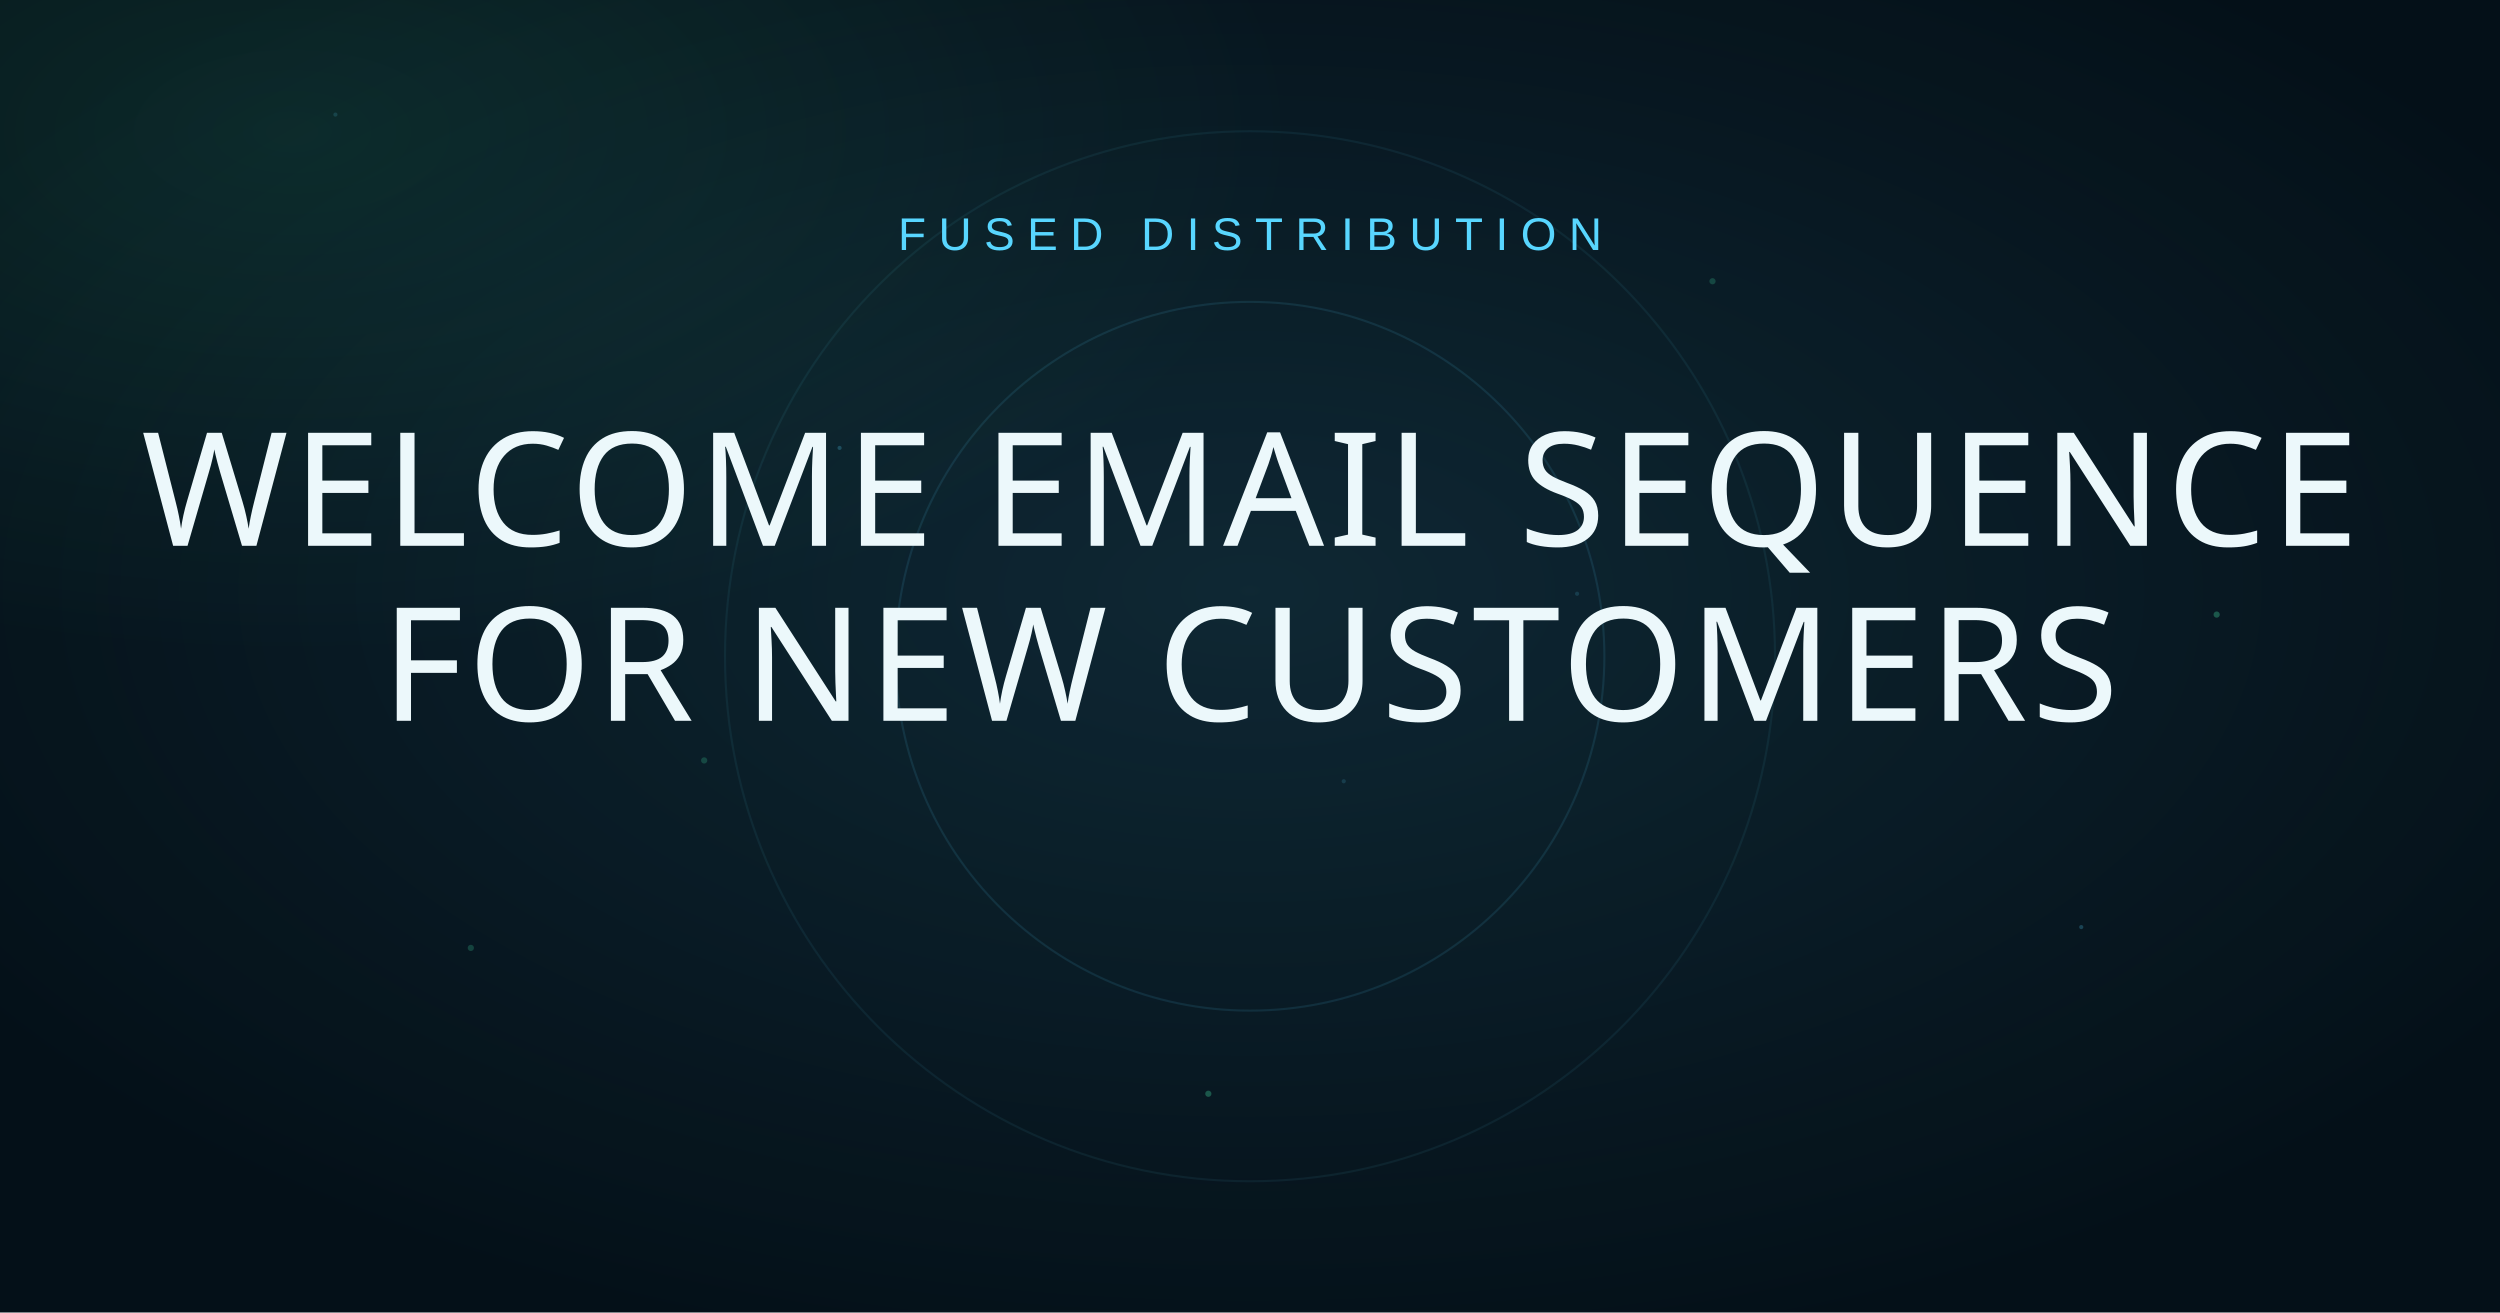
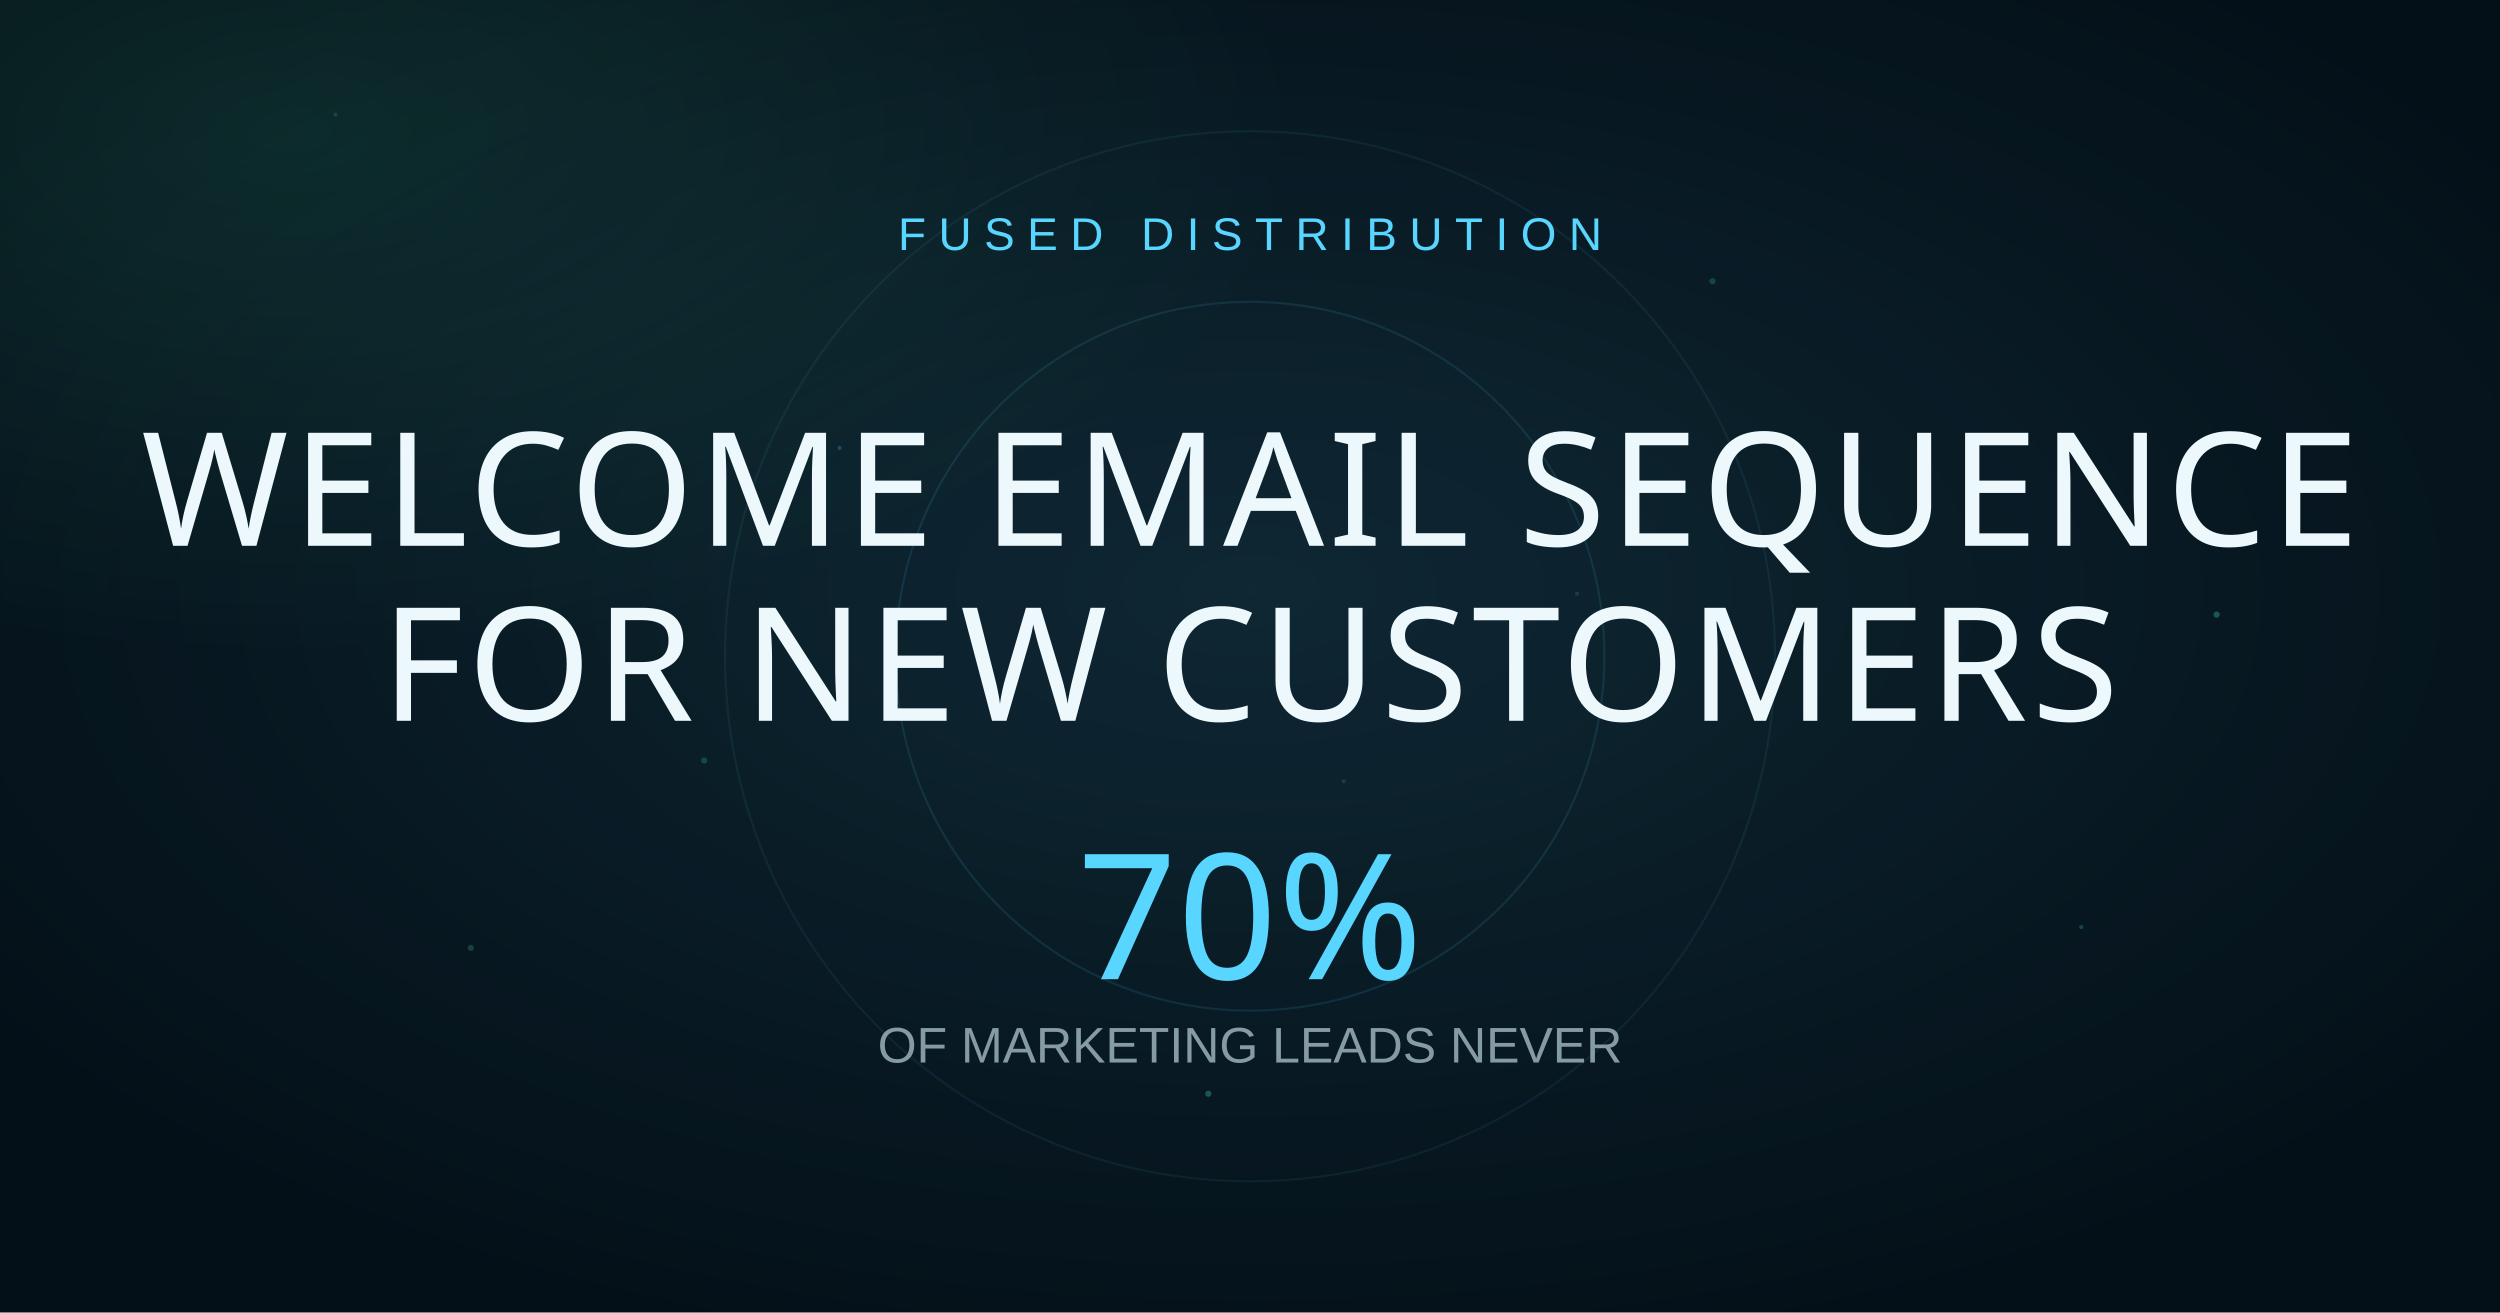
<svg xmlns="http://www.w3.org/2000/svg" width="1200" height="630" viewBox="0 0 1200 630">
  <rect width="1200" height="630" fill="#041018" />
  <radialGradient id="g1" cx="50%" cy="45%" r="60%">
    <stop offset="0%" stop-color="#58d6ff" stop-opacity="0.12" />
    <stop offset="100%" stop-color="#58d6ff" stop-opacity="0" />
  </radialGradient>
  <radialGradient id="g2" cx="12%" cy="10%" r="40%">
    <stop offset="0%" stop-color="#4dffb8" stop-opacity="0.10" />
    <stop offset="100%" stop-color="#4dffb8" stop-opacity="0" />
  </radialGradient>
  <rect width="1200" height="630" fill="url(#g1)" />
  <rect width="1200" height="630" fill="url(#g2)" />
  <circle cx="600" cy="315" r="252" fill="none" stroke="#58d6ff" stroke-opacity="0.07" />
  <circle cx="600" cy="315" r="170.1" fill="none" stroke="#58d6ff" stroke-opacity="0.11" />
  <circle cx="757" cy="285" r="1" fill="#58d6ff" opacity="0.15" />
  <circle cx="338" cy="365" r="1.5" fill="#4dffb8" opacity="0.19" />
  <circle cx="999" cy="445" r="1" fill="#58d6ff" opacity="0.23" />
  <circle cx="580" cy="525" r="1.5" fill="#4dffb8" opacity="0.27" />
  <circle cx="161" cy="55" r="1" fill="#58d6ff" opacity="0.15" />
  <circle cx="822" cy="135" r="1.5" fill="#4dffb8" opacity="0.19" />
  <circle cx="403" cy="215" r="1" fill="#58d6ff" opacity="0.23" />
  <circle cx="1064" cy="295" r="1.5" fill="#4dffb8" opacity="0.27" />
  <circle cx="645" cy="375" r="1" fill="#58d6ff" opacity="0.15" />
  <circle cx="226" cy="455" r="1.5" fill="#4dffb8" opacity="0.19" />
  <text x="600" y="120" font-family="Arial, sans-serif" font-size="22" fill="#58d6ff" text-anchor="middle" letter-spacing="6">FUSED DISTRIBUTION</text>
  <text x="600" y="262" font-family="Impact, Haettenschweiler, sans-serif" font-size="76" fill="#ecf8fb" text-anchor="middle" letter-spacing="2">WELCOME EMAIL SEQUENCE</text>
  <text x="600" y="346" font-family="Impact, Haettenschweiler, sans-serif" font-size="76" fill="#ecf8fb" text-anchor="middle" letter-spacing="2">FOR NEW CUSTOMERS</text>
+   <text x="600" y="470" font-family="Impact, sans-serif" font-size="84" fill="#58d6ff" text-anchor="middle">70%</text>
+   <text x="600" y="510" font-family="Arial, sans-serif" font-size="24" fill="rgba(175,198,207,0.75)" text-anchor="middle">OF MARKETING LEADS NEVER</text>
</svg>
